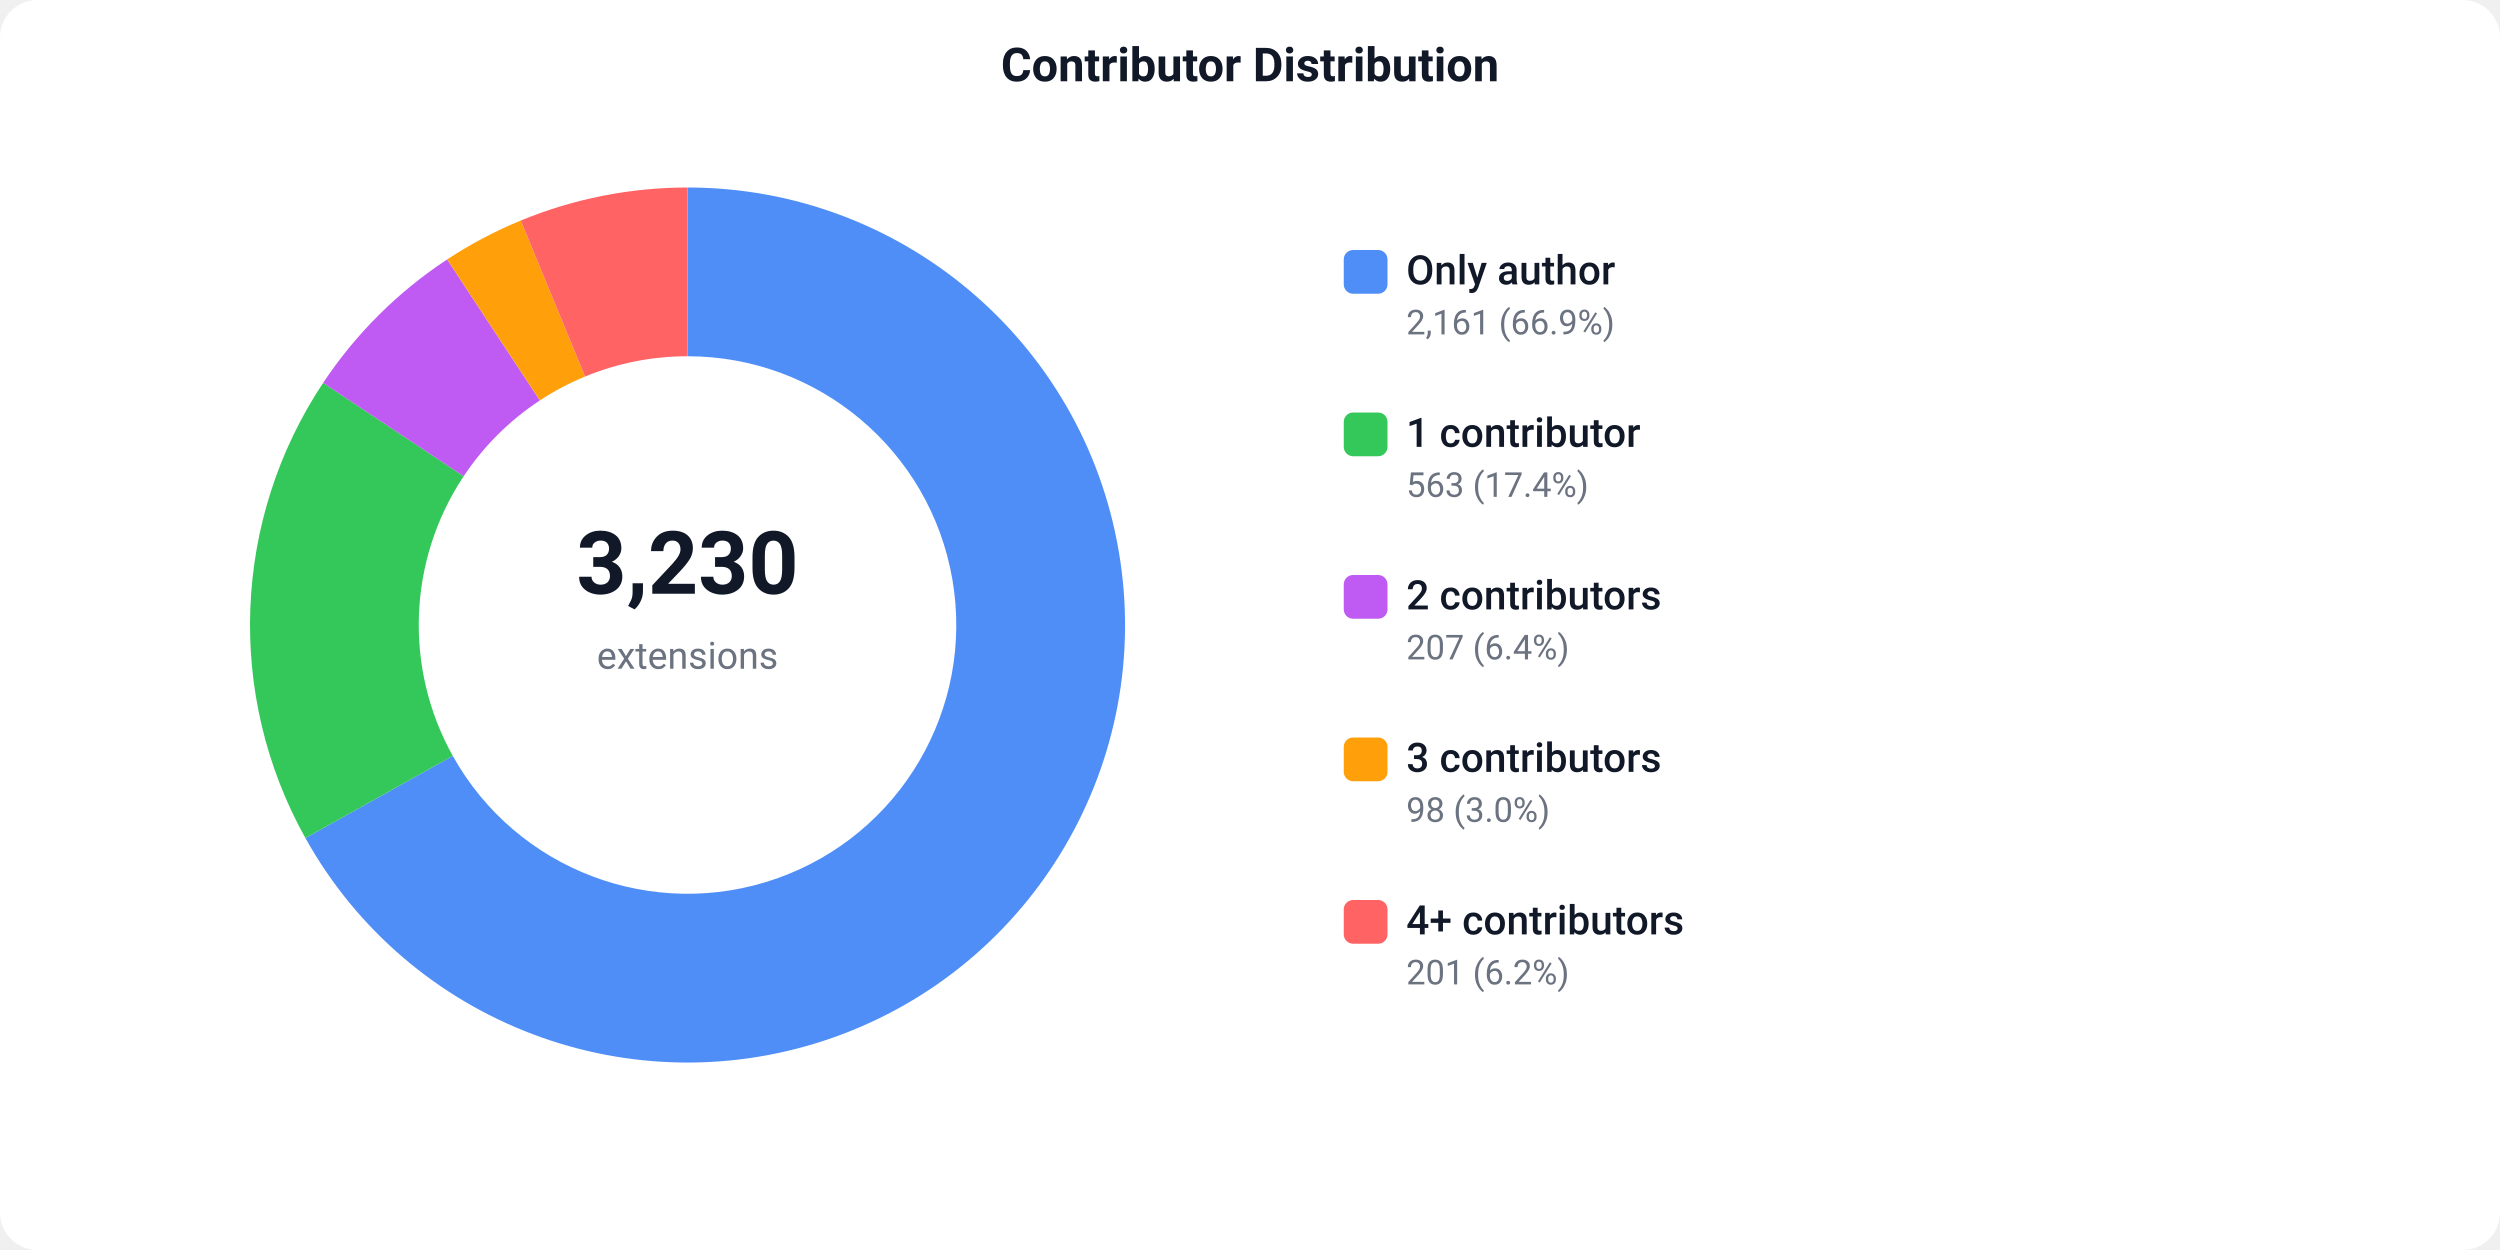
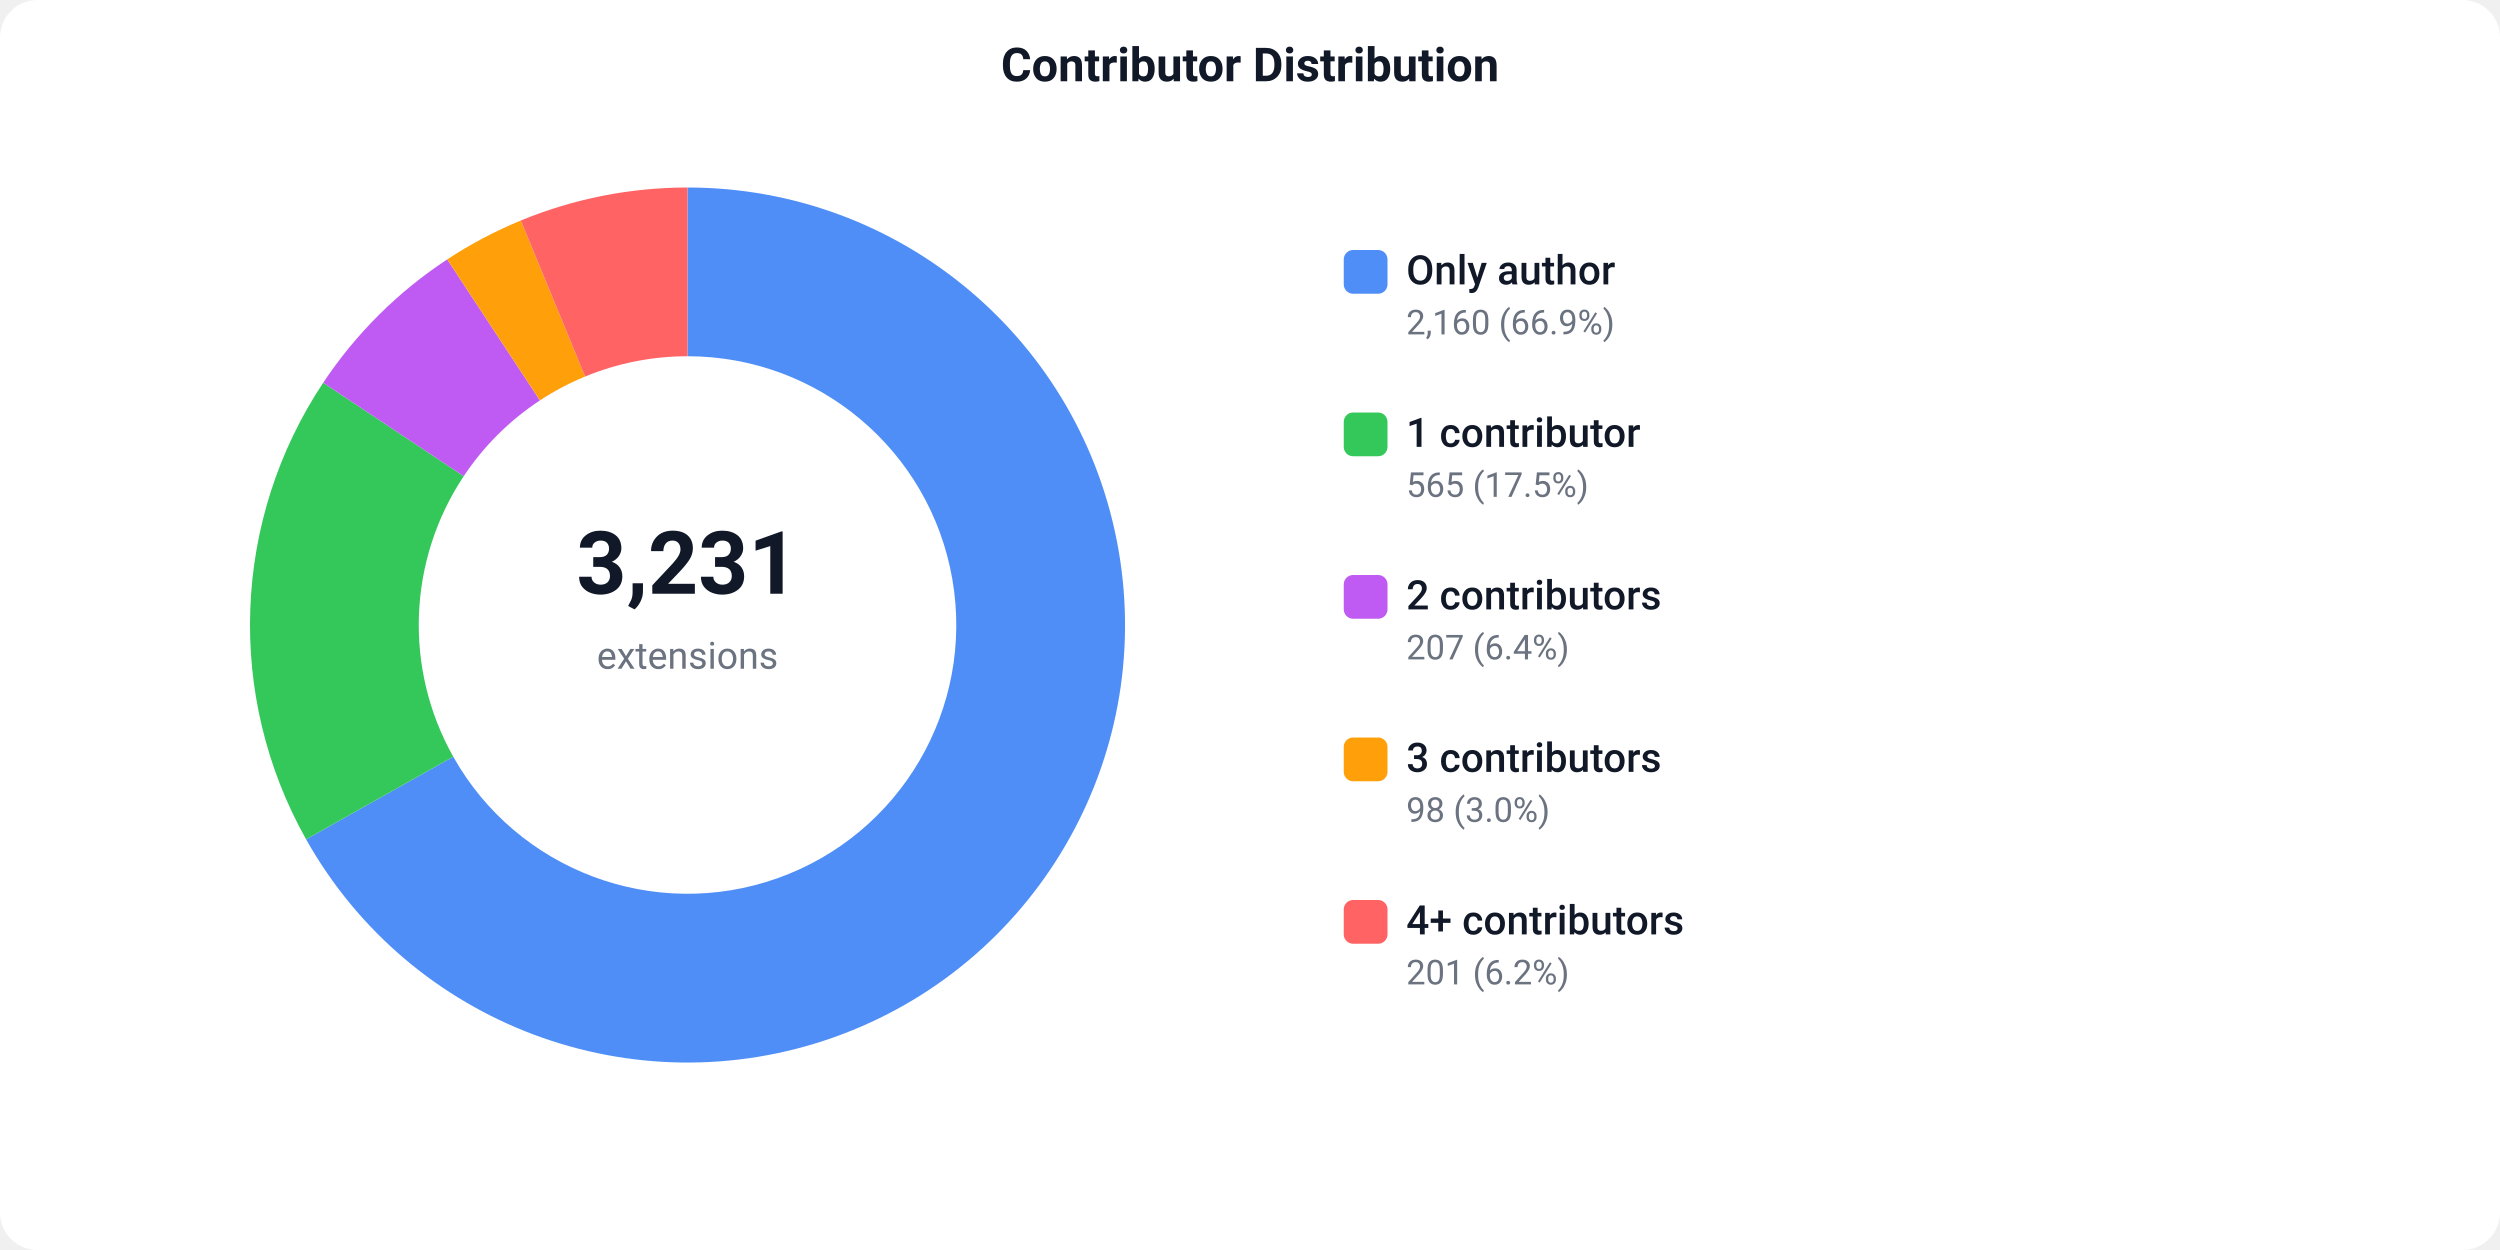
<svg xmlns="http://www.w3.org/2000/svg" width="800" height="400" viewBox="0 0 800 400">
  <defs>
    <style>text { font-family: -apple-system, BlinkMacSystemFont, 'Segoe UI', Roboto, sans-serif; }</style>
  </defs>
  <rect width="800" height="400" fill="#ffffff" rx="12" />
  <text x="400" y="26" text-anchor="middle" font-size="15" font-weight="600" fill="#111827">Contributor Distribution</text>
-   <path d="M 220.00 60.00 A 140 140 0 1 1 97.73 268.18 L 144.89 241.88 A 86 86 0 1 0 220.00 114.00 Z" fill="#4F8EF7" />
-   <path d="M 97.73 268.18 A 140 140 0 0 1 103.40 122.52 L 148.37 152.40 A 86 86 0 0 0 144.89 241.88 Z" fill="#34C759" />
-   <path d="M 103.40 122.52 A 140 140 0 0 1 143.09 83.02 L 172.75 128.14 A 86 86 0 0 0 148.37 152.40 Z" fill="#BF5AF2" />
-   <path d="M 143.09 83.02 A 140 140 0 0 1 166.64 70.57 L 187.22 120.49 A 86 86 0 0 0 172.75 128.14 Z" fill="#FF9F0A" />
-   <path d="M 166.64 70.57 A 140 140 0 0 1 220.00 60.00 L 220.00 114.00 A 86 86 0 0 0 187.22 120.49 Z" fill="#FF6363" />
-   <text x="220" y="190" text-anchor="middle" font-size="28" font-weight="700" fill="#111827">3,230</text>
+   <path d="M 220.00 60.00 A 140 140 0 1 1 97.95 268.58 L 145.03 242.13 A 86 86 0 1 0 220.00 114.00 Z" fill="#4F8EF7" />
+   <path d="M 97.95 268.58 A 140 140 0 0 1 103.42 122.48 L 148.39 152.38 A 86 86 0 0 0 145.03 242.13 Z" fill="#34C759" />
+   <path d="M 103.42 122.48 A 140 140 0 0 1 143.11 83.01 L 172.77 128.13 A 86 86 0 0 0 148.39 152.38 Z" fill="#BF5AF2" />
+   <path d="M 143.11 83.01 A 140 140 0 0 1 166.66 70.56 L 187.23 120.49 A 86 86 0 0 0 172.77 128.13 Z" fill="#FF9F0A" />
+   <path d="M 166.66 70.56 A 140 140 0 0 1 220.00 60.00 L 220.00 114.00 A 86 86 0 0 0 187.23 120.49 Z" fill="#FF6363" />
+   <text x="220" y="190" text-anchor="middle" font-size="28" font-weight="700" fill="#111827">3,231</text>
  <text x="220" y="214" text-anchor="middle" font-size="12" fill="#6b7280">extensions</text>
  <rect x="430" y="80" width="14" height="14" fill="#4F8EF7" rx="3" />
  <text x="450" y="91" font-size="13" font-weight="500" fill="#111827">Only author</text>
-   <text x="450" y="107" font-size="11" fill="#6b7280">2,161 (66.9%)</text>
+   <text x="450" y="107" font-size="11" fill="#6b7280">2,160 (66.9%)</text>
  <rect x="430" y="132" width="14" height="14" fill="#34C759" rx="3" />
  <text x="450" y="143" font-size="13" font-weight="500" fill="#111827">1 contributor</text>
-   <text x="450" y="159" font-size="11" fill="#6b7280">563 (17.4%)</text>
+   <text x="450" y="159" font-size="11" fill="#6b7280">565 (17.5%)</text>
  <rect x="430" y="184" width="14" height="14" fill="#BF5AF2" rx="3" />
  <text x="450" y="195" font-size="13" font-weight="500" fill="#111827">2 contributors</text>
  <text x="450" y="211" font-size="11" fill="#6b7280">207 (6.4%)</text>
  <rect x="430" y="236" width="14" height="14" fill="#FF9F0A" rx="3" />
  <text x="450" y="247" font-size="13" font-weight="500" fill="#111827">3 contributors</text>
  <text x="450" y="263" font-size="11" fill="#6b7280">98 (3.0%)</text>
  <rect x="430" y="288" width="14" height="14" fill="#FF6363" rx="3" />
  <text x="450" y="299" font-size="13" font-weight="500" fill="#111827">4+ contributors</text>
  <text x="450" y="315" font-size="11" fill="#6b7280">201 (6.2%)</text>
</svg>
